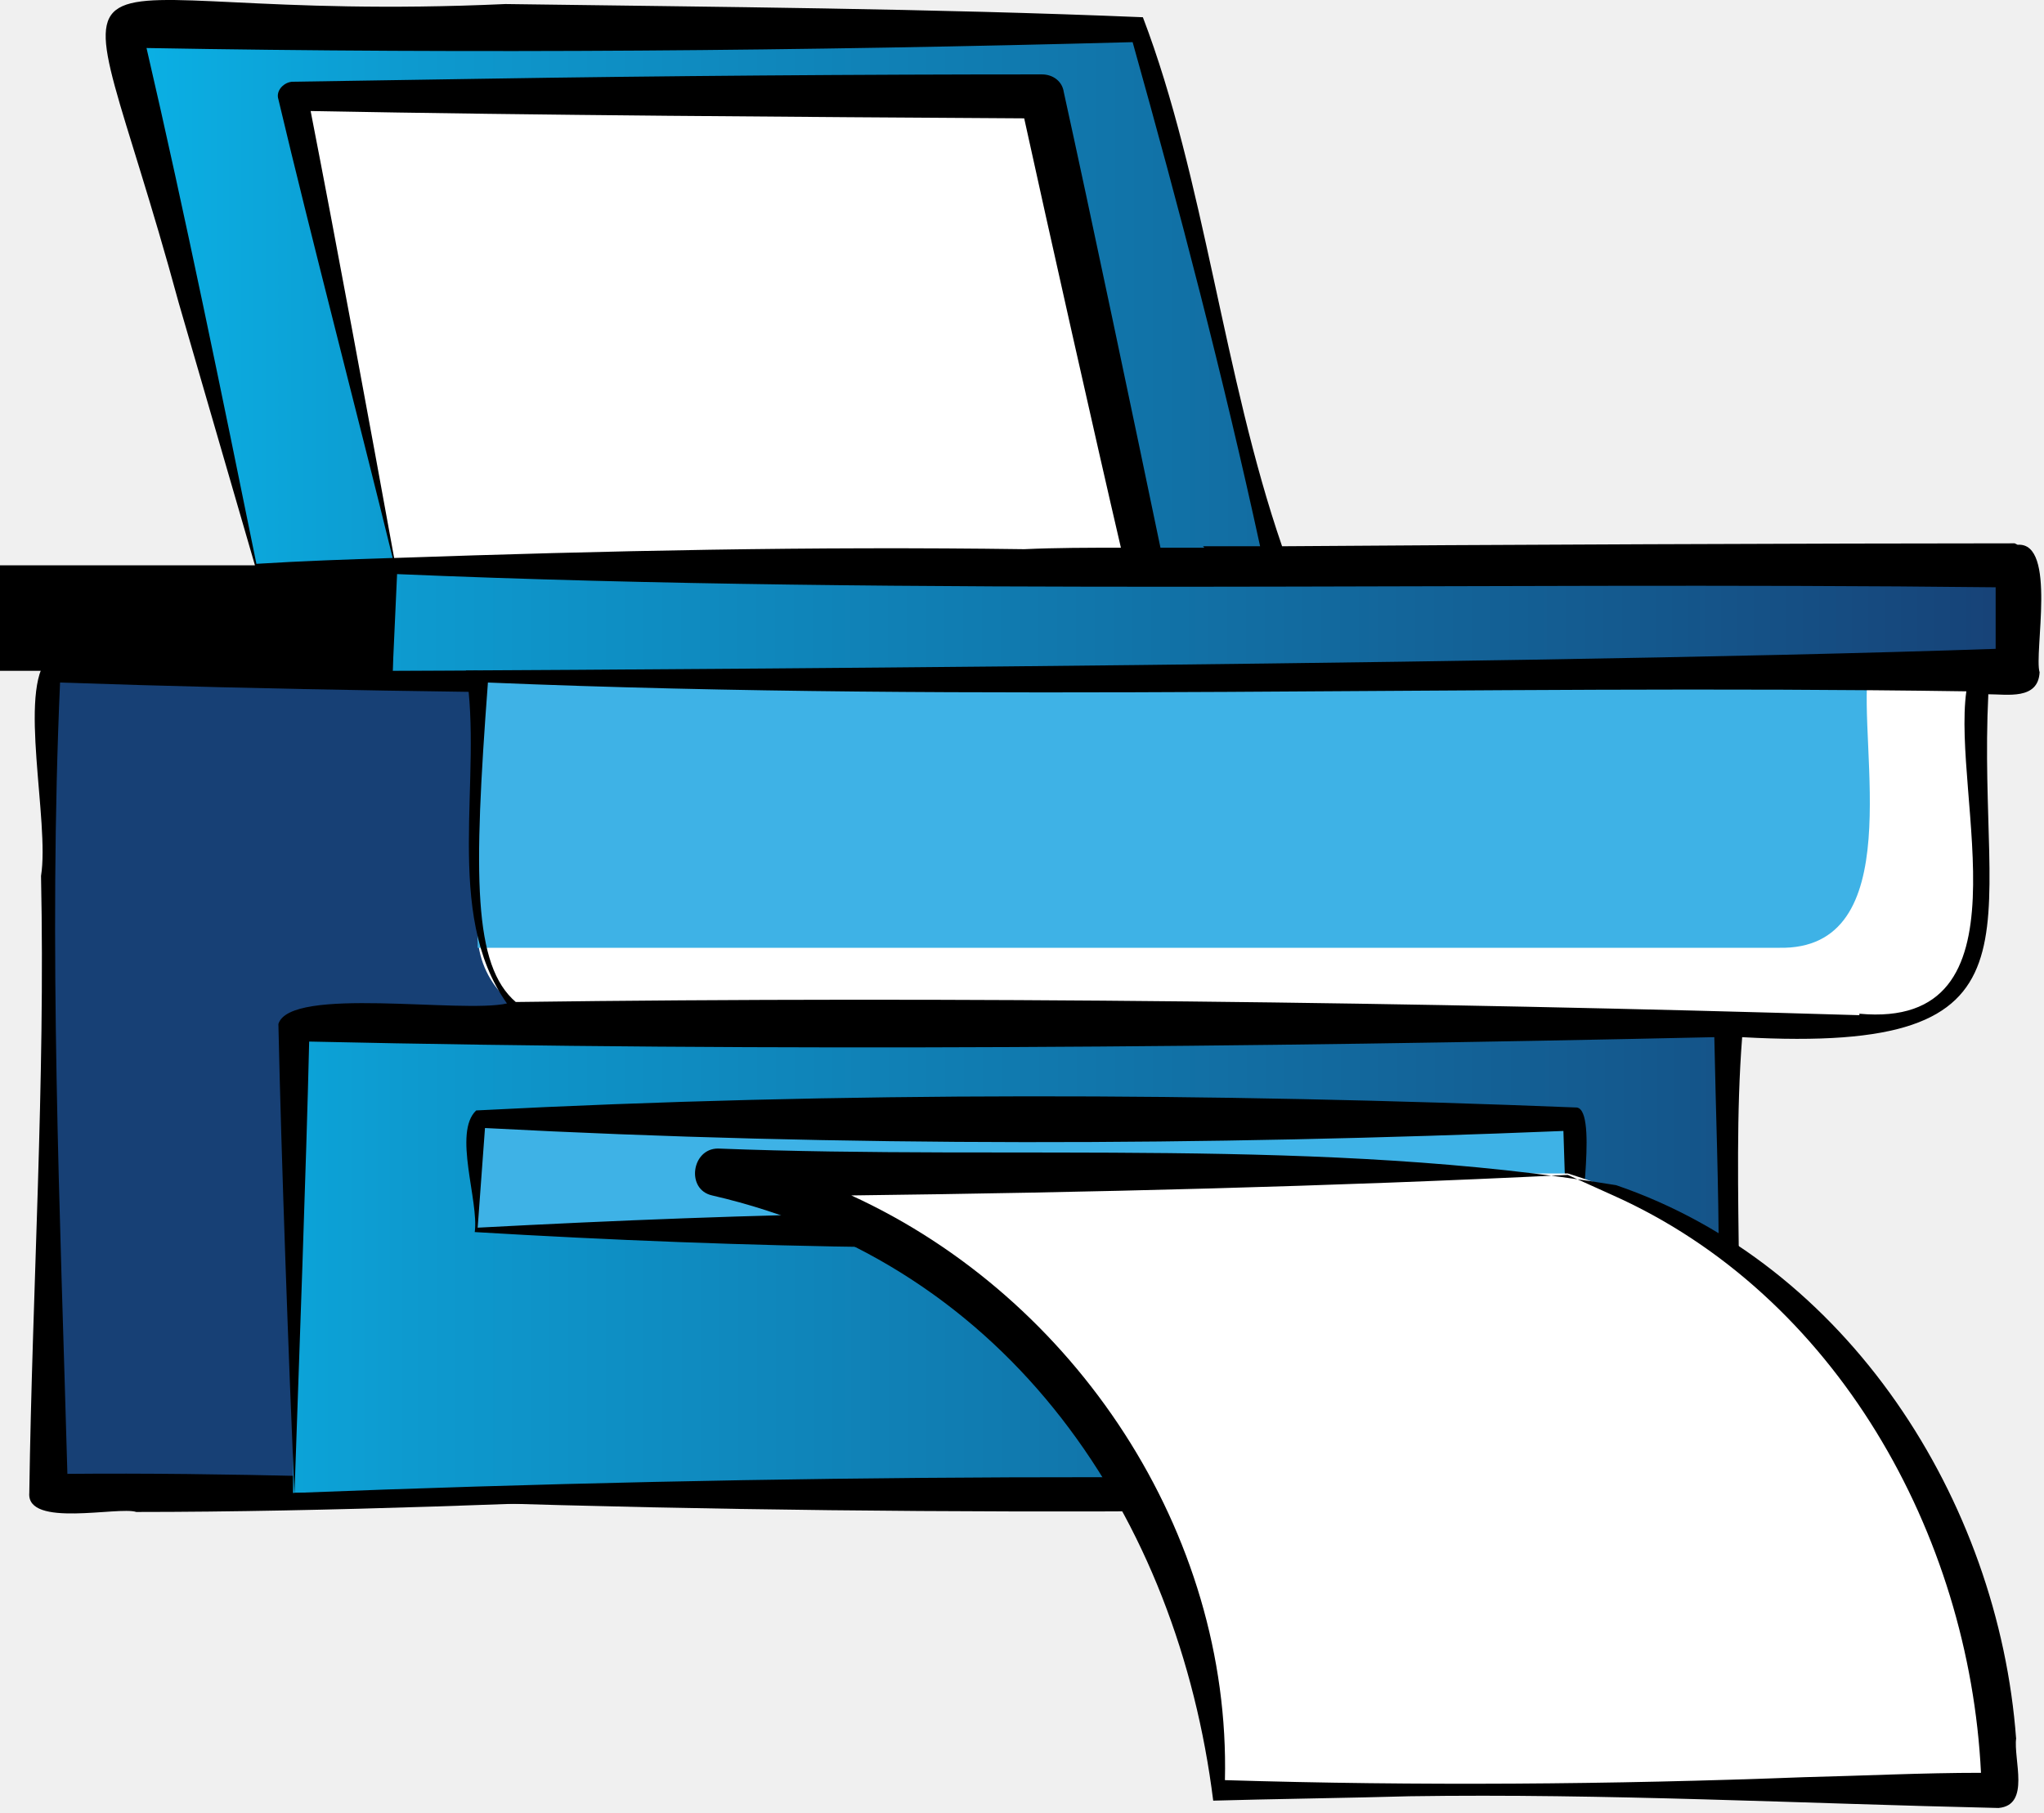
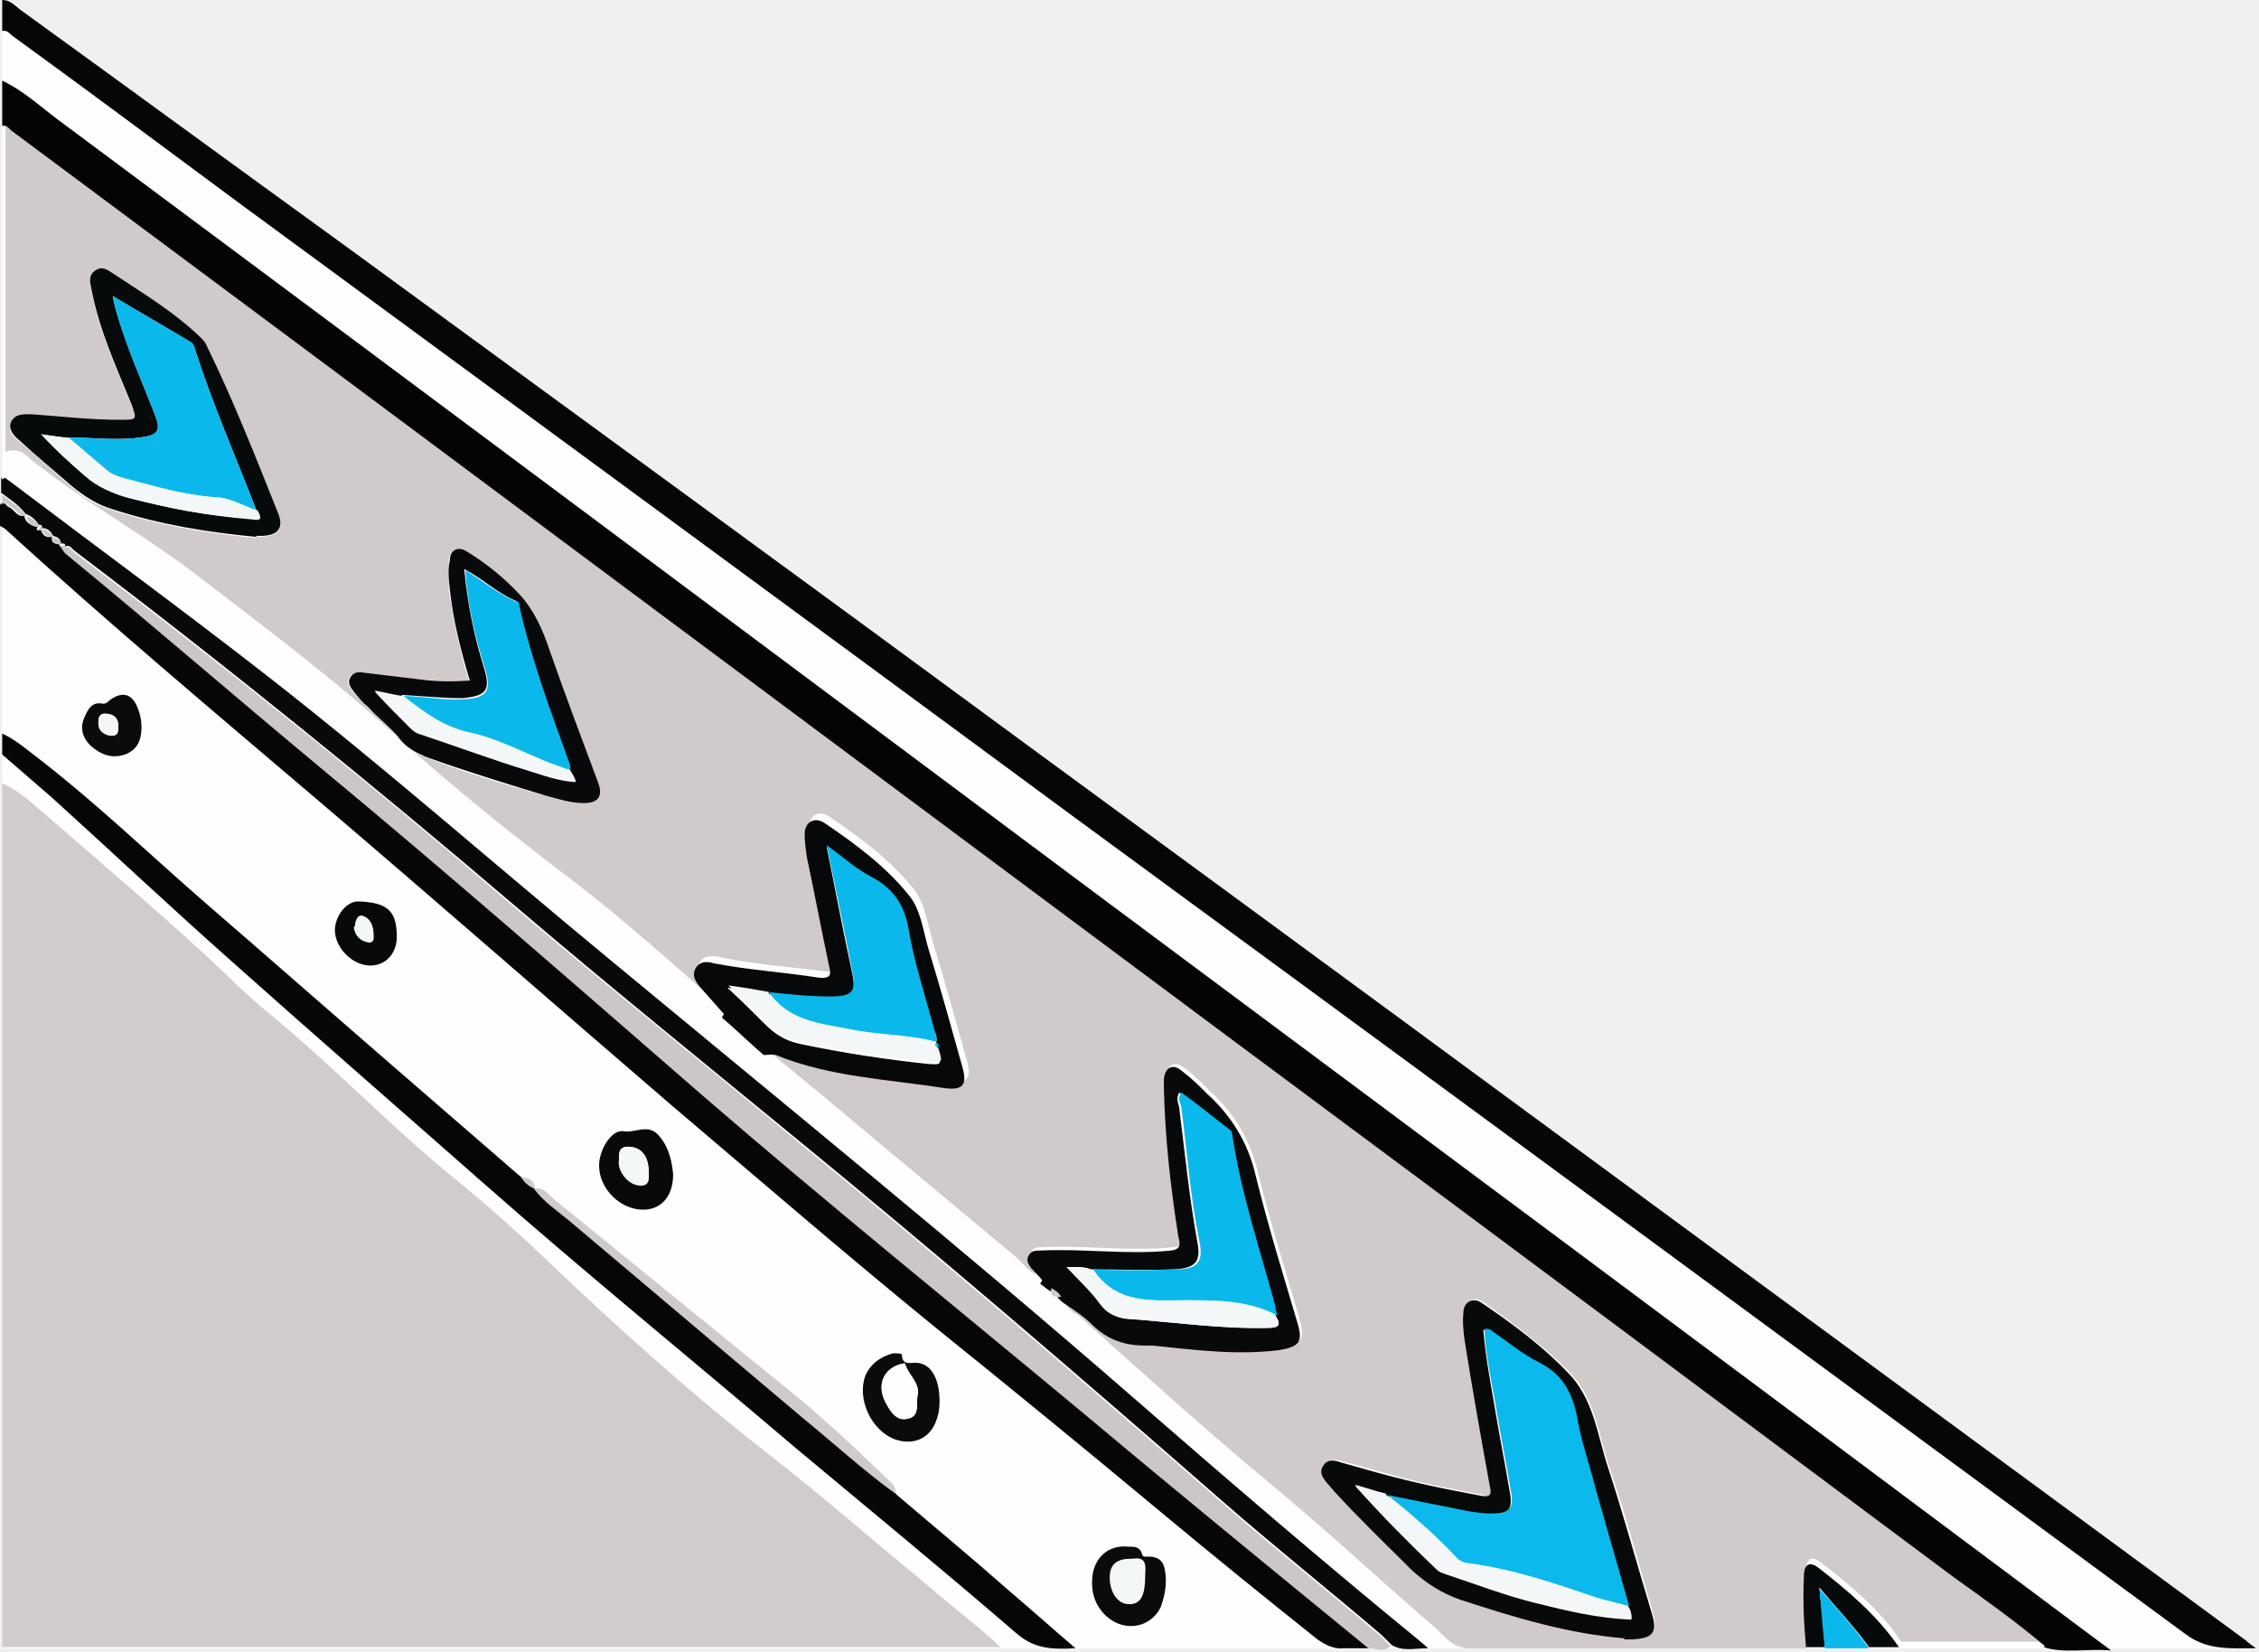
- <svg xmlns="http://www.w3.org/2000/svg" width="186" height="165" viewBox="0 0 186 165" fill="none">
-   <path d="M23.333 51.454L116.133 51.721L104 2.636L11.066 2.369L23.333 51.454Z" fill="url(#paint0_linear_2095_5832)" />
-   <path d="M66.934 60.924H4.4V135.885H66.934V60.924Z" fill="#174075" />
-   <path d="M69.066 60.924C67.733 56.255 55.466 59.857 51.333 58.923C36.133 59.056 19.466 59.323 4.4 59.857C1.6 62.791 4.533 74.796 3.733 79.731C4.133 98.538 2.933 117.211 2.666 135.885C2.4 139.086 10.8 137.085 12.4 137.619C29.733 137.619 49.6 136.819 67.066 136.018C68.133 111.076 69.066 86 69.066 60.924ZM50.666 135.085C36.4 134.551 20.267 134.018 6.133 134.151C5.466 110.142 4.4 86.133 5.466 62.124C24.8 62.791 45.333 63.058 64.8 63.191C64.8 86.8 65.867 112.143 66.8 135.885L50.8 135.218L50.666 135.085Z" fill="black" />
-   <path d="M179.867 61.057V84.933C179.867 89.468 176.267 93.069 171.733 93.069H51.6C47.067 93.069 43.467 89.335 43.467 84.933V61.057H180H179.867Z" fill="white" />
-   <path d="M170 61.057C169.067 67.993 173.733 86.533 161.867 86.267H43.467C43.467 85.867 43.467 85.333 43.467 84.933V61.057H170.133H170Z" fill="#3EB2E6" />
-   <path d="M157.2 93.069H26.667V135.885H157.2V93.069Z" fill="url(#paint1_linear_2095_5832)" />
-   <path d="M143.333 101.873H43.333V112.01H143.333V101.873Z" fill="#3EB2E6" />
-   <path d="M143.467 100.805C110.134 99.472 76.667 99.338 43.333 101.072C41.2 103.073 43.6 109.342 43.2 112.143C67.733 113.61 93.467 114.144 118.134 112.81C126.534 111.743 136.533 113.877 144 112.01C143.6 111.076 145.467 100.539 143.333 100.805H143.467ZM118.533 111.076C93.467 109.742 68.667 110.409 43.467 111.743L44.133 102.673C76.8 104.407 109.6 104.273 142.267 102.939L142.533 111.209C134.533 111.343 126.4 111.476 118.533 111.209V111.076Z" fill="black" />
-   <path d="M36 51.587L26.667 8.771H94.8L104.134 51.587H36Z" fill="white" />
-   <path d="M36 51.587L26.667 8.771H94.8L104.134 51.587H36Z" fill="white" />
-   <path d="M36 51.587L26.667 8.771H94.8L104.134 51.587H36Z" fill="white" />
-   <path d="M183.467 51.454H35.733V61.057H183.467V51.454Z" fill="url(#paint2_linear_2095_5832)" />
-   <path d="M183.333 49.453C166.8 49.453 132.933 49.586 116.667 49.72C111.333 34.247 109.6 16.241 104 1.569C84.8 0.768 65.2 0.635 46 0.368C2 2.369 6.133 -9.769 16.267 27.578C18 33.581 21.467 45.452 23.2 51.454H0V61.057H35.733L36.133 52.254C82.933 54.255 134.533 52.921 181.6 53.455V59.057C135.6 60.657 35.867 61.057 35.867 61.057H42.4C44 70.794 40.267 83.066 46.133 91.335C42 92.269 26.4 89.735 25.333 93.203C25.6 105.474 26.267 123.747 26.8 136.152C69.467 138.019 114.267 137.886 157.467 136.685C159.2 123.747 157.467 108.008 158.533 94.403C187.2 96.004 179.867 85.066 180.933 63.191C182.667 63.191 185.467 63.725 185.6 61.191C185.067 59.457 187.2 49.32 183.6 49.586L183.333 49.453ZM93.2 49.987C74 49.72 55.2 50.12 35.867 50.787C33.733 39.049 30.533 21.709 28.267 10.105C49.333 10.505 72.267 10.639 93.2 10.772C95.333 20.509 99.733 40.116 102 49.853C99.067 49.853 96.133 49.853 93.2 49.987ZM109.6 49.853C108.267 49.853 106.933 49.853 105.6 49.853C103.467 39.583 99.067 18.642 96.8 8.371C96.667 7.438 95.867 6.771 94.8 6.771C78.4 6.771 60.133 6.904 43.733 7.171L26.667 7.438C25.867 7.438 25.067 8.238 25.333 9.038C28.267 21.443 32.667 38.249 35.733 50.787C31.6 50.92 27.6 51.054 23.333 51.32C20.267 36.248 16.8 19.309 13.333 4.37C43.067 4.903 73.333 4.636 103.067 3.836C107.333 19.042 111.333 34.381 114.667 49.72H109.467L109.6 49.853ZM156.533 114.544C156.533 120.546 156.533 129.349 156.533 135.351C112.933 134.018 70.933 134.151 26.8 135.885C27.2 124.281 27.867 106.141 28.134 94.803C70.267 95.737 113.867 95.337 156 94.403C156.133 101.206 156.4 107.875 156.4 114.677L156.533 114.544ZM169.2 92.402C129.333 91.202 86.8 90.668 46.933 91.202C43.067 87.867 43.067 79.864 44.4 62.124C89.2 63.992 134.133 62.258 178.933 62.925C177.6 72.528 185.067 93.736 169.2 92.269V92.402Z" fill="black" />
-   <path d="M142.666 106.808C170.666 115.477 182 142.821 182 162.962H110.4C110.4 135.885 91.2 113.077 65.333 106.808H142.666Z" fill="white" />
-   <path d="M183.466 158.293C181.866 136.552 168.133 115.077 147.066 107.875C120.266 103.473 92.533 105.607 65.333 104.54C62.933 104.54 62.4 108.275 64.8 108.808C92 115.077 107.2 138.286 110.4 163.895C114.8 163.762 123.866 163.629 128.266 163.495C146.133 163.228 163.999 164.162 181.866 164.562C184.799 164.295 183.2 160.161 183.466 158.16V158.293ZM164.133 161.761C146.666 162.428 128.933 162.561 111.466 162.028C112 139.486 97.866 118.145 77.466 108.808C99.2 108.542 120.933 108.008 142.666 106.941L146.8 108.808C167.066 117.878 179.2 139.62 180.266 161.361C174.933 161.361 169.6 161.628 164.133 161.761Z" fill="black" />
-   <defs>
-     <linearGradient id="paint0_linear_2095_5832" x1="0" y1="82.281" x2="185.751" y2="82.281" gradientUnits="userSpaceOnUse">
-       <stop stop-color="#0ABBEF" />
-       <stop offset="0.2" stop-color="#0D9ACF" />
-       <stop offset="0.8" stop-color="#14598E" />
-       <stop offset="1" stop-color="#174075" />
-     </linearGradient>
-     <linearGradient id="paint1_linear_2095_5832" x1="0" y1="82.537" x2="185.751" y2="82.537" gradientUnits="userSpaceOnUse">
-       <stop stop-color="#0ABBEF" />
-       <stop offset="0.2" stop-color="#0D9ACF" />
-       <stop offset="0.8" stop-color="#14598E" />
-       <stop offset="1" stop-color="#174075" />
-     </linearGradient>
-     <linearGradient id="paint2_linear_2095_5832" x1="0" y1="82.281" x2="185.583" y2="82.281" gradientUnits="userSpaceOnUse">
-       <stop stop-color="#0ABBEF" />
-       <stop offset="0.2" stop-color="#0D9ACF" />
-       <stop offset="0.8" stop-color="#14598E" />
-       <stop offset="1" stop-color="#174075" />
-     </linearGradient>
-   </defs>
+ <svg xmlns="http://www.w3.org/2000/svg" width="327" height="239" viewBox="0 0 327 239" fill="none">
+   <path d="M326.56 238.563L0.32 0V238.563H326.56Z" fill="#FEFEFE" />
+   <path d="M261.44 238.563C245.12 238.563 228.8 238.563 212.64 238.563C210.24 238.563 209.12 236.804 207.68 235.525C199.68 228.649 191.84 221.294 183.68 214.579C174.24 206.744 165.28 198.589 156.16 190.435C155.52 189.795 154.08 189.635 154.4 188.196C155.68 189.156 157.28 189.955 158.4 191.234C160.48 193.473 163.2 194.112 166.08 194.272C166.4 194.272 166.88 194.272 167.2 194.272C173.28 194.752 179.36 195.711 185.6 194.912C188.32 194.592 188.96 193.792 188.16 191.074C186.08 183.879 183.84 176.844 182.08 169.648C180.96 164.851 178.56 161.014 175.04 157.816C173.92 156.697 172.8 155.578 171.52 154.618C170.08 153.499 168.96 153.979 168.8 155.737C168.8 156.217 168.8 156.697 168.8 157.017C168.96 164.212 169.92 171.407 170.88 178.443C170.88 179.402 171.52 180.361 169.76 180.521C163.36 181.161 157.12 180.201 150.88 180.521C150.24 180.521 149.6 180.521 149.28 181.161C148.8 181.8 149.12 182.44 149.6 183.08C150.08 183.719 150.72 184.359 151.2 184.838C149.12 184.678 148.16 182.76 146.72 181.64C140.32 176.364 133.92 170.927 127.52 165.651C122.24 161.174 116.8 156.697 111.36 152.22C111.36 152.22 111.36 151.9 111.2 151.74C111.84 151.74 112.32 151.74 112.96 151.74C120.8 154.938 129.28 155.258 137.44 156.537C140 156.857 140.64 156.057 140 153.659C138.4 147.903 136.8 142.146 135.04 136.39C134.24 133.672 133.92 130.634 132.16 128.555C128.8 124.398 124.48 121.2 120 118.162C118.56 117.203 117.12 118.002 117.12 119.761C117.12 120.88 117.12 122 117.44 123.119C118.4 128.395 119.52 133.672 120.64 138.789C120.96 140.068 120.96 140.867 119.2 140.547C114.08 139.908 108.96 139.588 104 138.469C102.88 138.309 101.92 138.309 101.28 139.268C100.8 140.228 101.28 141.187 101.92 141.827C103.04 143.106 104.32 144.545 105.44 145.824C104.64 145.984 104.16 145.504 103.68 145.025C97.12 139.268 90.56 133.352 83.52 127.916C74.4 121.04 65.44 113.845 56.96 106.17C47.84 97.856 37.92 90.5 28.16 82.985C21.44 77.869 14.08 73.711 7.2 68.595C6.24 67.795 5.12 67.156 4.16 66.196C3.2 65.237 2.08 64.917 0.8 65.397V17.109C1.44 17.109 1.76 17.428 2.08 17.748C29.12 37.895 56.16 58.042 83.04 78.029C115.68 102.333 148.32 126.637 180.96 150.941C215.04 176.364 249.28 201.787 283.36 227.21C287.68 230.408 292.32 233.606 296.48 237.124C296.16 237.763 295.52 237.604 294.88 237.604C288.32 237.604 281.76 237.604 275.2 237.604C272.16 232.967 267.84 229.449 263.52 226.091C262.24 225.132 261.44 225.612 261.44 227.37C261.44 230.888 261.44 234.246 261.76 237.764L261.44 238.563ZM235.2 237.124C235.52 237.124 236 237.124 236.32 237.124C239.52 237.124 240 236.165 239.2 233.127C237.12 226.091 235.36 219.216 232.96 212.34C231.36 207.543 230.88 202.267 227.04 198.429C223.2 194.592 218.88 191.394 214.56 188.356C213.28 187.557 212.16 188.356 212 189.795C212 191.074 212 192.513 212.16 193.792C213.28 200.828 214.56 208.023 215.84 215.058C216.16 216.498 215.68 216.657 214.56 216.338C211.2 215.698 207.84 215.058 204.48 214.259C201.12 213.46 197.76 212.34 194.4 211.541C193.44 211.221 192.32 211.061 191.68 212.02C191.04 212.98 191.68 213.779 192.32 214.579C192.64 215.058 193.12 215.538 193.6 216.018C197.12 219.855 200.8 223.533 204.48 227.051C206.56 229.129 208.8 230.568 211.52 231.368C219.36 233.926 227.04 236.324 235.36 236.964L235.2 237.124ZM37.12 77.709C40.32 77.709 41.28 76.749 40.16 74.191C36.96 66.196 33.6 58.042 29.92 50.207C29.6 49.727 29.28 49.248 28.96 48.928C25.12 45.41 20.8 42.692 16.48 39.814C15.68 39.334 14.72 38.535 13.76 39.334C12.8 40.133 13.12 41.093 13.28 42.212C14.4 47.968 16.8 53.405 19.04 58.681C20 60.92 20 60.92 17.44 60.92C13.12 60.92 8.96 60.44 4.64 60.12C3.52 60.12 2.24 59.961 1.6 61.24C0.96 62.519 2.08 63.318 2.88 63.958C5.44 66.196 7.84 68.275 10.4 70.513C12.16 72.112 14.08 73.232 16.32 73.871C23.2 76.11 30.24 77.229 37.12 77.869V77.709ZM68 98.495C65.44 98.655 63.04 98.495 60.64 98.335C57.92 98.016 55.36 97.696 52.64 97.376C51.84 97.376 51.04 97.216 50.56 98.016C50.08 98.815 50.56 99.454 51.04 100.094C51.68 100.894 52.48 101.533 53.12 102.333C54.56 103.772 56.32 105.051 57.6 106.81C58.72 108.089 59.84 108.888 61.44 109.528C67.04 111.766 72.96 113.525 78.72 115.124C80.48 115.604 82.4 116.244 84.32 116.244C86.56 116.244 87.2 115.284 86.4 113.205C84 106.81 81.76 100.414 79.36 94.018C78.24 91.14 77.12 88.262 75.04 86.023C72.8 83.625 70.08 81.546 67.36 79.787C66.08 78.988 65.12 79.628 64.96 81.067C64.96 82.506 64.96 83.945 64.96 85.384C65.6 89.861 66.56 94.178 67.84 98.495H68Z" fill="#D0CACA" />
+   <path d="M0.32 113.365C2.88 114.485 4.8 116.403 6.88 118.162C14.24 124.558 21.76 130.954 28.96 137.509C32.64 140.867 36 144.385 39.84 147.423C48.32 154.458 56 162.453 64.48 169.488C69.6 173.646 74.56 177.963 79.2 182.44C89.76 192.513 100.48 202.107 112 211.061C119.2 216.657 126.08 222.733 133.12 228.49C136.64 231.528 140.32 234.406 143.84 237.444C144 237.604 144.32 237.923 144.8 238.403H0.32V113.205V113.365Z" fill="#D1CBCB" />
+   <path d="M296 238.243C291.84 234.726 287.36 231.528 282.88 228.33C248.8 202.906 214.72 177.483 180.48 152.06C147.84 127.756 115.2 103.452 82.56 79.148C55.52 59.001 28.48 38.854 1.6 18.868C1.28 18.548 0.96 18.068 0.32 18.228V11.672C3.36 13.111 5.76 15.35 8.32 17.269C58.4 54.524 108.32 91.78 158.24 129.035C204 163.093 249.76 197.15 295.52 231.368C298.72 233.766 301.92 236.165 305.6 238.883C302.08 238.563 298.88 239.362 295.84 238.403L296 238.243Z" fill="#040404" />
+   <path d="M0.32 0C1.6 0 2.24 0.959 3.2 1.599C18.88 12.951 34.4 24.304 50.08 35.657C83.52 60.12 117.12 84.584 150.56 109.208C185.28 134.631 219.84 160.055 254.4 185.478C277.92 202.747 301.6 220.175 325.12 237.444C325.44 237.764 325.92 238.083 326.56 238.563C322.72 238.563 319.52 238.883 316.32 236.484C262.88 197.15 209.44 157.816 156 118.642C115.68 88.901 75.36 59.321 34.88 29.581C23.84 21.426 12.96 13.271 1.92 5.277C1.44 4.957 1.12 4.317 0.32 4.477V0Z" fill="#060606" />
+   <path d="M198.24 238.563C196.96 238.563 195.84 238.563 194.56 238.563C193.12 238.723 191.84 238.083 190.72 237.284C182.88 231.048 175.2 224.812 167.52 218.416C156.96 209.622 146.4 200.988 135.68 192.353C122.72 181.8 109.92 170.768 97.12 159.895C80 145.184 63.04 130.314 45.76 115.604C30.72 102.812 15.52 90.021 0.96 76.749C0.64 76.43 0.32 76.27 0 76.11C0 75.15 0 74.031 0 73.072C0.64 72.272 0.8 73.232 1.28 73.392C2.08 73.711 2.4 74.831 3.52 74.671C3.68 75.63 4.48 76.11 5.44 76.27C5.12 76.749 5.44 76.909 5.92 76.59C6.08 77.389 6.56 77.869 7.52 77.709C7.36 78.668 8 78.668 8.64 78.828C8.64 79.148 8.64 79.148 9.12 79.148C9.28 79.308 9.44 79.627 9.6 79.787C22.08 90.021 34.24 100.414 46.56 110.807C65.28 126.317 83.52 142.306 101.92 158.296C119.68 173.806 137.92 188.516 156.16 203.546C170.08 215.218 184.16 226.731 198.24 238.243V238.563Z" fill="#060606" />
+   <path d="M129.6 216.178C135.04 220.815 140.64 225.452 146.08 230.248C149.28 232.967 152.32 235.685 155.68 238.563C152.32 238.723 149.76 238.723 147.04 236.324C136.48 227.21 125.76 218.416 115.04 209.462C99.84 196.511 84.48 184.039 69.44 170.768C57.28 160.055 44.96 149.342 32.96 138.629C24.32 130.954 16 123.119 7.52 115.444C5.12 113.365 2.72 111.287 0.32 109.208C0.32 108.249 0.32 107.129 0.32 106.17C2.4 107.129 4.16 108.728 6.08 110.167C14.08 116.403 21.44 123.439 29.12 130.154C39.84 139.428 50.4 148.702 61.12 157.976C65.92 162.133 70.72 166.291 75.52 170.448C76 171.247 76.64 171.727 77.44 172.047C78.88 173.806 80.8 175.085 82.56 176.684C93.92 186.277 105.12 195.871 116.64 205.465C120.96 209.142 125.28 212.82 129.76 216.178H129.6Z" fill="#060606" />
+   <path d="M0.32 69.394C0.8 68.915 0.96 69.394 1.28 69.554C13.76 78.988 26.4 88.262 38.72 97.856C55.52 110.967 71.68 125.198 88.16 138.789C113.44 159.735 139.04 180.521 163.84 202.107C177.6 214.099 191.36 225.931 205.44 237.444C205.76 237.764 206.08 237.923 206.72 238.563C204.64 238.563 203.04 239.043 201.44 238.083C200.96 237.604 200.48 237.124 200 236.644C192.32 230.089 184.48 223.853 176.8 217.137C156.32 199.229 135.68 181.481 114.56 164.212C101.12 153.179 87.68 142.306 74.56 131.114C53.76 113.365 32.64 96.257 10.88 79.787C10.4 79.468 10.08 78.668 9.28 79.148C9.28 79.148 9.6 78.828 9.28 78.668C9.28 78.668 8.96 78.668 8.8 78.668C8.8 77.869 8.16 77.709 7.68 77.549C7.36 76.909 6.88 76.43 6.08 76.43C6.08 76.11 6.08 75.95 5.6 75.95C5.12 75.15 4.48 74.671 3.68 74.351C2.72 73.072 1.44 72.272 0.16 71.313V69.075L0.32 69.394Z" fill="#090909" />
+   <path d="M0.32 71.633C1.6 72.592 2.88 73.392 3.84 74.671C2.72 74.831 2.4 73.711 1.6 73.392C1.12 73.392 0.96 72.272 0.32 73.072V71.473V71.633Z" fill="#CCC6C6" />
+   <path d="M9.12 79.308C9.92 78.828 10.4 79.628 10.72 79.947C32.48 96.416 53.76 113.525 74.4 131.274C87.52 142.466 101.12 153.339 114.4 164.372C135.52 181.64 156.16 199.389 176.64 217.297C184.32 224.012 192.16 230.248 199.84 236.804C200.32 237.284 200.8 237.763 201.28 238.243C200.32 239.203 199.2 238.563 198.08 238.563C184 227.051 169.92 215.538 156 203.866C137.92 188.836 119.52 173.965 101.76 158.616C83.36 142.626 65.12 126.637 46.4 111.127C34.08 100.894 21.92 90.341 9.44 80.107C9.28 79.947 9.12 79.628 8.96 79.468L9.12 79.308Z" fill="#CCC6C6" />
+   <path d="M104.8 146.783C103.68 145.504 102.4 144.065 101.28 142.786C100.64 141.987 100.16 141.187 100.64 140.228C101.28 139.109 102.24 139.109 103.36 139.428C108.32 140.388 113.44 140.707 118.56 141.507C120.32 141.667 120.32 141.027 120 139.748C118.88 134.471 117.92 129.355 116.8 124.078C116.64 122.959 116.48 121.84 116.48 120.721C116.48 118.962 117.92 118.162 119.36 119.122C123.84 122.16 128.16 125.358 131.52 129.515C133.28 131.593 133.6 134.631 134.4 137.35C136.16 143.106 137.76 148.862 139.36 154.618C140 157.017 139.36 157.816 136.8 157.496C128.64 156.217 120.16 155.897 112.32 152.7C111.84 152.54 111.2 152.7 110.56 152.7C108.48 150.941 106.56 149.022 104.48 147.263L104.8 146.783ZM135.52 150.941C135.68 150.301 135.52 149.662 135.2 149.182C133.92 144.385 132.32 139.588 131.52 134.791C130.88 131.114 129.44 128.875 126.24 127.276C124 126.157 122.08 124.398 119.68 122.639C120.96 129.035 122.08 134.951 123.36 140.867C124 143.905 123.36 144.705 120.16 144.545C117.12 144.545 114.24 144.065 111.2 143.905C109.44 143.586 107.68 143.426 105.28 142.946C107.36 144.865 109.12 146.624 110.72 148.223C112.16 149.662 113.6 150.621 115.84 151.101C121.92 152.38 128.16 153.339 134.24 153.979C136.32 154.139 136.32 154.139 135.68 152.06C135.68 151.74 135.68 151.26 135.36 151.26L135.52 150.941Z" fill="#060809" />
+   <path d="M150.88 185.318C150.4 184.678 149.76 184.039 149.28 183.559C148.8 182.92 148.48 182.28 148.96 181.64C149.28 181.001 149.92 181.001 150.56 181.001C156.8 180.681 163.2 181.64 169.44 181.001C171.2 180.841 170.72 179.722 170.56 178.922C169.44 171.727 168.64 164.692 168.48 157.496C168.48 157.017 168.48 156.537 168.48 156.217C168.64 154.458 169.76 153.819 171.2 155.098C172.48 156.057 173.6 157.177 174.72 158.296C178.24 161.494 180.64 165.331 181.76 170.128C183.52 177.323 185.76 184.519 187.84 191.554C188.64 194.272 188 194.912 185.28 195.391C179.2 196.191 172.96 195.391 166.88 194.752C166.56 194.752 166.08 194.752 165.76 194.752C162.88 194.752 160.32 193.952 158.08 191.714C156.96 190.594 155.52 189.635 154.08 188.676C153.76 188.516 153.6 188.196 153.28 188.036C152.96 187.397 152.48 187.077 151.84 186.757C151.36 186.437 151.04 186.118 150.56 185.798L150.88 185.318ZM157.92 183.719C156.8 183.239 155.52 183.399 154.4 183.399C156.16 185.158 157.92 186.757 159.2 188.676C160.32 190.275 161.76 190.754 163.68 190.914C170.24 191.394 176.8 192.353 183.52 192.194C184.96 192.194 185.6 191.874 184.64 190.435C184.64 189.955 184.64 189.635 184.32 189.155C182.08 181.001 179.36 172.846 178.08 164.372C178.08 164.052 178.08 163.732 177.76 163.572C175.36 161.813 173.12 159.895 170.72 158.136C170.08 159.095 170.72 159.895 170.72 160.534C171.52 166.93 172.16 173.326 173.28 179.562C173.92 182.6 173.12 183.559 169.92 183.719C165.76 183.879 161.76 183.719 157.6 183.719H157.92Z" fill="#07090A" />
+   <path d="M129.6 216.178C124.96 212.82 120.8 208.982 116.48 205.465C105.12 195.871 93.76 186.277 82.4 176.684C80.64 175.245 78.72 173.965 77.28 172.047C78.88 171.727 79.52 173.166 80.48 173.806C91.36 182.6 102.08 191.394 112.96 200.188C118.4 204.505 123.52 209.302 128.48 214.099C128.96 214.579 129.76 215.058 129.6 216.018V216.178Z" fill="#D0CACA" />
+   <path d="M97.44 169.968C97.44 173.166 95.68 175.085 93.12 175.085C89.76 175.085 86.72 172.047 86.72 168.689C86.72 166.291 88.64 163.412 90.24 163.732C92 164.052 93.92 162.453 95.52 164.532C96.96 166.29 97.28 168.369 97.44 169.968ZM93.92 170.288C93.92 167.41 92.8 165.971 90.88 165.971C89.44 165.971 89.6 167.09 89.6 167.889C89.44 169.648 91.04 171.567 92.64 171.567C93.76 171.567 93.92 170.927 93.92 170.288Z" fill="#090909" />
+   <path d="M136 202.587C136 203.386 136 204.186 135.68 205.145C134.88 208.023 132.48 209.302 129.6 208.343C126.08 207.064 124 202.427 125.28 199.069C126.08 197.31 127.52 196.351 129.28 195.871C129.76 195.871 130.4 195.871 130.56 196.031C130.56 197.95 132.16 196.99 133.12 197.31C134.88 197.63 136 199.709 136 202.747V202.587ZM132.8 202.107C133.28 200.188 131.52 199.069 131.04 197.47C131.04 197.15 130.56 197.47 130.24 197.47C127.68 198.27 126.88 200.668 128.32 203.226C129.12 204.505 129.92 205.785 131.52 205.305C133.12 204.825 132.64 203.226 132.8 202.107Z" fill="#0B0B0B" />
+   <path d="M158.08 228.969C158.08 225.612 160.32 223.533 163.36 223.853C164.16 223.853 164.96 223.853 165.28 224.812C165.44 225.452 165.76 225.292 166.24 225.292C167.84 225.292 168.48 226.091 168.64 227.37C168.96 229.129 168.64 230.888 168 232.647C166.4 235.845 162.24 236.324 159.68 233.446C158.56 232.167 158.08 230.728 158.08 229.129V228.969ZM164 225.611C161.76 225.611 160.96 226.251 160.8 228.33C160.8 230.408 161.92 232.007 163.52 232.167C164.96 232.167 165.76 231.208 165.76 228.17C165.76 227.21 166.24 225.292 164.16 225.611H164Z" fill="#0B0B0B" />
+   <path d="M261.44 238.563C261.12 235.205 260.96 231.688 261.12 228.17C261.12 226.411 261.92 225.931 263.2 226.891C267.52 230.248 271.68 233.766 274.88 238.403C273.44 238.403 272 238.403 270.56 238.403C268.48 235.525 265.92 232.807 263.36 229.769C263.68 232.967 264 235.685 264.16 238.403C263.2 238.403 262.4 238.403 261.44 238.403V238.563Z" fill="#070A0B" />
+   <path d="M57.44 135.591C57.44 137.989 55.84 139.748 53.6 139.748C51.04 139.748 48.48 137.19 48.48 134.631C48.48 132.553 50.24 130.314 52 130.474C56.16 130.634 57.44 131.913 57.44 135.591ZM51.36 134.152C51.36 135.431 52.32 136.07 53.44 136.39C54.24 136.39 54.08 135.751 54.08 135.271C54.08 133.992 53.6 132.872 52.48 132.553C51.84 132.393 51.68 133.512 51.52 134.152H51.36Z" fill="#090909" />
+   <path d="M20.48 105.371C20.48 107.129 19.84 108.568 18.08 109.208C16.16 109.848 14.56 109.208 13.12 107.929C11.84 106.65 11.52 105.211 12.32 103.612C12.8 102.492 13.44 101.533 14.88 101.853C15.36 101.853 15.52 101.693 15.84 101.373C17.76 99.934 19.2 100.414 20 102.652C20.32 103.452 20.48 104.411 20.48 105.211V105.371ZM17.12 105.211C17.12 103.772 16.32 103.292 15.2 103.292C14.24 103.292 14.24 104.091 14.24 104.731C14.24 105.85 15.04 106.33 16.16 106.49C17.12 106.49 17.12 105.85 17.12 105.211Z" fill="#0B0B0B" />
+   <path d="M264.16 238.563C263.84 235.845 263.68 233.127 263.36 229.929C266.08 232.967 268.48 235.685 270.56 238.563C268.48 238.563 266.24 238.563 264.16 238.563Z" fill="#0BB8EB" />
+   <path d="M75.52 170.448C76 171.247 76.64 171.727 77.44 172.047C77.28 170.768 76.64 170.448 75.52 170.448Z" fill="#D0CACA" />
+   <path d="M152.16 186.437C152.8 186.757 153.28 187.077 153.6 187.716C152.64 187.716 152 187.716 152.16 186.437Z" fill="#D0CACA" />
+   <path d="M235.2 237.124C227.04 236.484 219.2 234.086 211.36 231.528C208.64 230.568 206.4 229.129 204.32 227.21C200.64 223.533 196.96 220.015 193.44 216.178C192.96 215.698 192.64 215.218 192.16 214.739C191.52 213.939 190.88 213.14 191.52 212.18C192.16 211.061 193.28 211.381 194.24 211.701C197.6 212.66 200.96 213.619 204.32 214.419C207.68 215.218 211.04 215.858 214.4 216.497C215.52 216.657 216 216.497 215.68 215.218C214.4 208.183 213.12 200.988 212 193.952C211.84 192.673 211.68 191.234 211.84 189.955C211.84 188.516 213.12 187.716 214.4 188.516C218.88 191.554 223.2 194.752 226.88 198.589C230.72 202.427 231.2 207.703 232.8 212.5C235.04 219.376 236.96 226.411 239.04 233.286C240 236.324 239.36 237.124 236.16 237.284C235.84 237.284 235.36 237.284 235.04 237.284L235.2 237.124ZM200.64 216.338C199.36 216.018 198.08 215.538 196.16 215.058C200.16 219.536 204 223.373 208 227.21C208.32 227.53 208.8 227.69 209.28 227.85C213.6 229.289 217.76 230.888 222.24 232.007C226.72 233.127 231.36 234.246 236.16 234.406C236.16 233.766 236.16 233.127 235.68 232.647C234.08 227.051 232.48 221.454 230.88 215.858C229.92 212.66 228.8 209.462 228.32 206.264C227.68 202.427 226.24 199.229 222.56 197.31C220.32 196.191 218.4 194.592 216.32 193.153C215.84 192.833 215.52 192.353 214.72 192.513C215.04 196.511 215.84 200.508 216.48 204.345C217.12 208.183 217.92 212.18 218.56 216.018C219.04 218.576 218.24 219.376 215.68 219.216C214.56 219.216 213.44 219.056 212.48 218.896C208.48 218.096 204.48 217.297 200.48 216.497L200.64 216.338Z" fill="#080909" />
+   <path d="M37.12 77.709C30.24 77.069 23.2 75.95 16.32 73.712C14.08 73.072 12.16 71.793 10.4 70.354C7.84 68.115 5.28 66.037 2.88 63.798C2.08 63.158 1.12 62.199 1.6 61.08C2.24 59.801 3.52 59.961 4.64 59.961C8.96 60.28 13.12 60.76 17.44 60.76C19.84 60.76 19.84 60.76 19.04 58.522C16.8 53.085 14.4 47.809 13.28 42.052C13.12 41.093 12.64 39.974 13.76 39.174C14.88 38.375 15.68 39.174 16.48 39.654C20.8 42.532 25.12 45.09 28.96 48.768C29.44 49.248 29.76 49.567 29.92 50.047C33.76 57.882 36.96 66.037 40.16 74.031C41.28 76.59 40.16 77.709 37.12 77.549L37.12 77.709ZM37.12 73.871C34.08 66.037 30.72 58.362 28.16 50.367C28.16 50.047 27.84 49.727 27.68 49.567C24 47.329 20.32 45.25 16.32 42.852C16.48 43.811 16.64 44.291 16.8 44.93C18.24 50.047 20.48 55.004 22.4 59.961C23.36 62.359 22.88 62.998 20.32 63.318C16.8 63.798 13.44 63.318 9.92 63.318C8.64 63.318 7.2 62.998 5.92 62.839C8 65.077 10.08 66.996 12.32 68.915C14.08 70.514 16.16 71.313 18.4 71.953C24.16 73.552 29.92 74.671 35.84 74.991C36.48 74.991 38.24 75.63 36.96 73.712L37.12 73.871Z" fill="#070A0B" />
+   <path d="M68 98.495C66.72 94.178 65.6 89.861 65.12 85.384C64.96 83.945 64.8 82.506 65.12 81.067C65.12 79.628 66.24 78.988 67.52 79.787C70.4 81.546 72.96 83.625 75.2 86.023C77.28 88.262 78.56 91.14 79.52 94.018C81.76 100.414 84.16 106.81 86.56 113.205C87.36 115.284 86.56 116.243 84.48 116.243C82.56 116.243 80.64 115.604 78.88 115.124C73.12 113.365 67.36 111.606 61.6 109.528C60.16 108.888 58.88 108.249 57.76 106.81C56.48 105.211 54.72 103.932 53.28 102.333C52.48 101.693 51.84 100.894 51.2 100.094C50.72 99.454 50.24 98.815 50.72 98.015C51.2 97.216 52 97.216 52.8 97.376C55.52 97.696 58.08 98.015 60.8 98.335C63.2 98.655 65.6 98.655 68.16 98.495L68 98.495ZM58.24 100.734C57.12 100.574 55.84 100.254 54.24 99.934C56.16 101.853 57.76 103.452 59.36 105.211C59.84 105.69 60.32 106.01 60.96 106.17C66.24 107.929 71.36 109.848 76.64 111.447C78.72 112.086 80.96 112.886 83.36 113.046C83.04 112.246 82.72 111.766 82.4 111.287C82.4 111.127 82.4 110.967 82.4 110.647C79.68 103.132 76.8 95.457 75.04 87.622C75.04 87.302 75.04 87.142 74.72 86.983C72 85.863 69.92 83.785 67.2 82.346C67.68 87.462 68.64 92.099 70.08 96.736C71.04 99.934 70.4 100.734 66.88 101.053C64 101.053 60.96 100.734 58.08 100.574L58.24 100.734Z" fill="#07090A" />
+   <path d="M3.84 74.671C4.64 74.991 5.28 75.47 5.76 76.27C4.64 76.27 4 75.79 3.84 74.671Z" fill="#CCC6C6" />
+   <path d="M6.08 76.59C6.88 76.59 7.36 77.229 7.68 77.709C6.72 77.709 6.24 77.389 6.08 76.59Z" fill="#CCC6C6" />
+   <path d="M7.68 77.709C8.16 78.029 8.96 78.029 8.8 78.828C8.16 78.668 7.36 78.668 7.68 77.709Z" fill="#CCC6C6" />
+   <path d="M5.76 76.27C6.08 76.27 6.24 76.27 6.24 76.749C5.76 76.909 5.6 76.749 5.76 76.27Z" fill="#CCC6C6" />
+   <path d="M8.8 78.988C8.8 78.988 9.12 78.988 9.28 78.988C9.6 78.988 9.28 79.308 9.28 79.468C8.96 79.468 8.8 79.468 8.8 78.988Z" fill="#CCC6C6" />
+   <path d="M111.2 143.585C114.24 143.905 117.12 144.225 120.16 144.225C123.36 144.225 124 143.585 123.36 140.547C122.24 134.631 120.96 128.715 119.68 122.319C122.08 124.078 124 125.837 126.24 126.956C129.44 128.715 130.88 130.954 131.52 134.471C132.32 139.268 133.92 144.065 135.2 148.862C135.36 149.502 135.68 149.981 135.52 150.781C131.36 149.661 126.88 149.821 122.56 148.862C118.24 148.063 113.92 147.583 111.2 143.426V143.585Z" fill="#0BB8EB" />
+   <path d="M111.2 143.585C113.92 147.743 118.24 148.222 122.56 149.022C126.88 149.821 131.2 149.821 135.52 150.941C135.2 151.42 135.52 151.58 135.84 151.74C136.48 153.819 136.48 153.819 134.4 153.659C128.16 153.019 122.08 152.06 116 150.781C113.76 150.301 112.32 149.342 110.88 147.903C109.12 146.304 107.52 144.705 105.44 142.626C107.84 142.946 109.6 143.266 111.36 143.585H111.2Z" fill="#F4F7F8" />
+   <path d="M135.84 151.74C135.68 151.58 135.2 151.42 135.52 150.941C136 150.941 135.84 151.42 135.84 151.74Z" fill="#0BB8EB" />
+   <path d="M157.92 183.719C162.08 183.879 166.08 183.879 170.24 183.719C173.44 183.719 174.24 182.6 173.6 179.562C172.32 173.326 171.84 166.77 171.04 160.534C171.04 159.735 170.24 159.095 171.04 158.136C173.44 159.895 175.84 161.813 178.08 163.572C178.24 163.572 178.4 164.052 178.4 164.372C179.68 172.846 182.4 180.841 184.64 189.156C184.64 189.635 184.8 189.955 184.96 190.435C180.8 188.196 176.32 188.196 171.84 188.196C166.88 188.196 161.6 188.836 158.24 183.719L157.92 183.719Z" fill="#0BB8EB" />
+   <path d="M157.92 183.719C161.28 188.836 166.56 188.196 171.52 188.196C176 188.196 180.48 188.196 184.64 190.435C185.6 191.874 184.96 192.194 183.52 192.194C176.8 192.353 170.24 191.394 163.68 190.914C161.76 190.914 160.48 190.115 159.2 188.676C157.76 186.757 156 185.158 154.4 183.399C155.52 183.399 156.8 183.399 157.92 183.719Z" fill="#F4F7F8" />
+   <path d="M93.92 170.288C93.92 170.927 93.76 171.727 92.64 171.567C91.04 171.567 89.28 169.488 89.6 167.889C89.6 167.09 89.6 165.971 90.88 165.971C92.96 165.971 94.08 167.41 93.92 170.288Z" fill="#F4F7F8" />
+   <path d="M132.8 202.107C132.64 203.226 133.12 204.985 131.52 205.305C129.92 205.785 128.96 204.505 128.32 203.226C126.88 200.828 127.68 198.27 130.24 197.47C130.56 197.47 131.04 197.15 131.04 197.47C131.52 199.069 133.28 200.188 132.8 202.107Z" fill="#FEFEFE" />
+   <path d="M164 225.611C166.24 225.292 165.6 227.051 165.6 228.17C165.6 231.048 164.8 232.167 163.36 232.167C161.76 232.167 160.64 230.408 160.64 228.33C160.64 226.411 161.6 225.611 163.84 225.611L164 225.611Z" fill="#F4F7F8" />
+   <path d="M51.36 134.152C51.36 133.512 51.68 132.393 52.32 132.553C53.44 132.873 54.08 133.992 53.92 135.271C53.92 135.751 53.92 136.55 53.28 136.39C52.16 136.23 51.36 135.431 51.2 134.152L51.36 134.152Z" fill="#F4F7F8" />
+   <path d="M17.12 105.211C17.12 105.85 17.12 106.49 16.16 106.49C15.2 106.49 14.4 105.85 14.24 104.731C14.24 104.091 14.24 103.292 15.2 103.292C16.32 103.292 17.28 103.932 17.12 105.211Z" fill="#F4F7F8" />
+   <path d="M200.64 216.338C204.64 217.137 208.64 217.937 212.64 218.736C213.76 218.896 214.72 219.056 215.84 219.056C218.4 219.056 219.2 218.416 218.72 215.858C218.08 212.02 217.28 208.023 216.64 204.186C216 200.188 215.04 196.351 214.88 192.353C215.68 192.194 216 192.673 216.48 192.993C218.56 194.432 220.48 196.031 222.72 197.15C226.56 199.069 227.84 202.107 228.48 206.104C229.12 209.302 230.24 212.5 231.04 215.698C232.64 221.294 234.24 226.891 235.84 232.487C234.24 232.007 232.64 231.688 231.04 231.208C224.96 229.129 218.88 227.051 212.48 226.251C211.68 226.251 211.04 225.771 210.56 225.132C207.52 221.934 204.16 219.056 200.8 216.338L200.64 216.338Z" fill="#0BB9EC" />
+   <path d="M200.64 216.338C204.16 219.056 207.52 221.934 210.4 225.132C211.04 225.771 211.68 226.091 212.32 226.251C218.72 227.051 224.8 229.289 230.88 231.208C232.48 231.687 234.08 232.167 235.68 232.487C236 232.967 236.16 233.446 236.16 234.246C231.36 234.086 226.88 232.967 222.24 231.847C217.92 230.728 213.6 229.289 209.28 227.69C208.8 227.53 208.32 227.37 208 227.051C204 223.373 200.16 219.376 196.16 214.898C197.92 215.378 199.2 215.858 200.64 216.178L200.64 216.338Z" fill="#F4F7F8" />
+   <path d="M9.92 63.318C13.44 63.318 16.8 63.798 20.32 63.318C22.88 62.998 23.36 62.359 22.4 59.961C20.48 55.004 18.24 50.207 16.8 44.93C16.64 44.291 16.48 43.651 16.32 42.852C20.32 45.25 24 47.329 27.68 49.567C27.84 49.567 28.16 50.047 28.16 50.367C30.72 58.362 34.08 66.037 37.12 73.871C35.04 73.232 33.12 72.112 30.88 71.953C26.4 71.633 22.24 70.354 17.92 69.234C16.8 68.915 15.84 68.595 15.04 67.795C13.28 66.196 11.52 64.757 9.76 63.318L9.92 63.318Z" fill="#0BB8EB" />
+   <path d="M9.92 63.318C11.68 64.757 13.44 66.356 15.2 67.795C16 68.595 16.96 68.915 18.08 69.234C22.4 70.354 26.56 71.633 31.04 71.953C33.28 71.953 35.2 73.232 37.28 73.871C38.4 75.79 36.8 75.15 36.16 75.15C30.24 74.671 24.48 73.552 18.72 72.112C16.32 71.473 14.4 70.514 12.64 69.075C10.4 67.156 8.32 65.397 6.24 62.998C7.52 62.998 8.96 63.318 10.24 63.478L9.92 63.318Z" fill="#F4F7F8" />
+   <path d="M58.24 100.734C61.12 100.734 64 101.373 67.04 101.213C70.4 101.053 71.2 100.094 70.24 96.896C68.8 92.259 67.68 87.622 67.36 82.506C69.92 84.105 72.16 86.023 74.88 87.143C75.2 87.143 75.2 87.462 75.2 87.782C76.96 95.617 79.84 103.292 82.56 110.807C82.56 110.967 82.56 111.127 82.56 111.447C77.6 110.008 73.12 107.129 68 106.01C64.16 105.211 61.28 102.972 58.4 100.734L58.24 100.734Z" fill="#0BB8EB" />
+   <path d="M58.24 100.734C61.12 102.972 64 105.211 67.84 106.01C72.96 107.129 77.44 110.008 82.4 111.447C82.72 111.926 82.88 112.406 83.36 113.205C80.8 113.046 78.72 112.246 76.64 111.607C71.36 110.008 66.24 108.089 60.96 106.33C60.32 106.17 59.84 105.85 59.36 105.371C57.76 103.772 56.16 102.173 54.24 100.094C55.84 100.414 57.12 100.574 58.24 100.894V100.734Z" fill="#F4F7F8" />
</svg>
